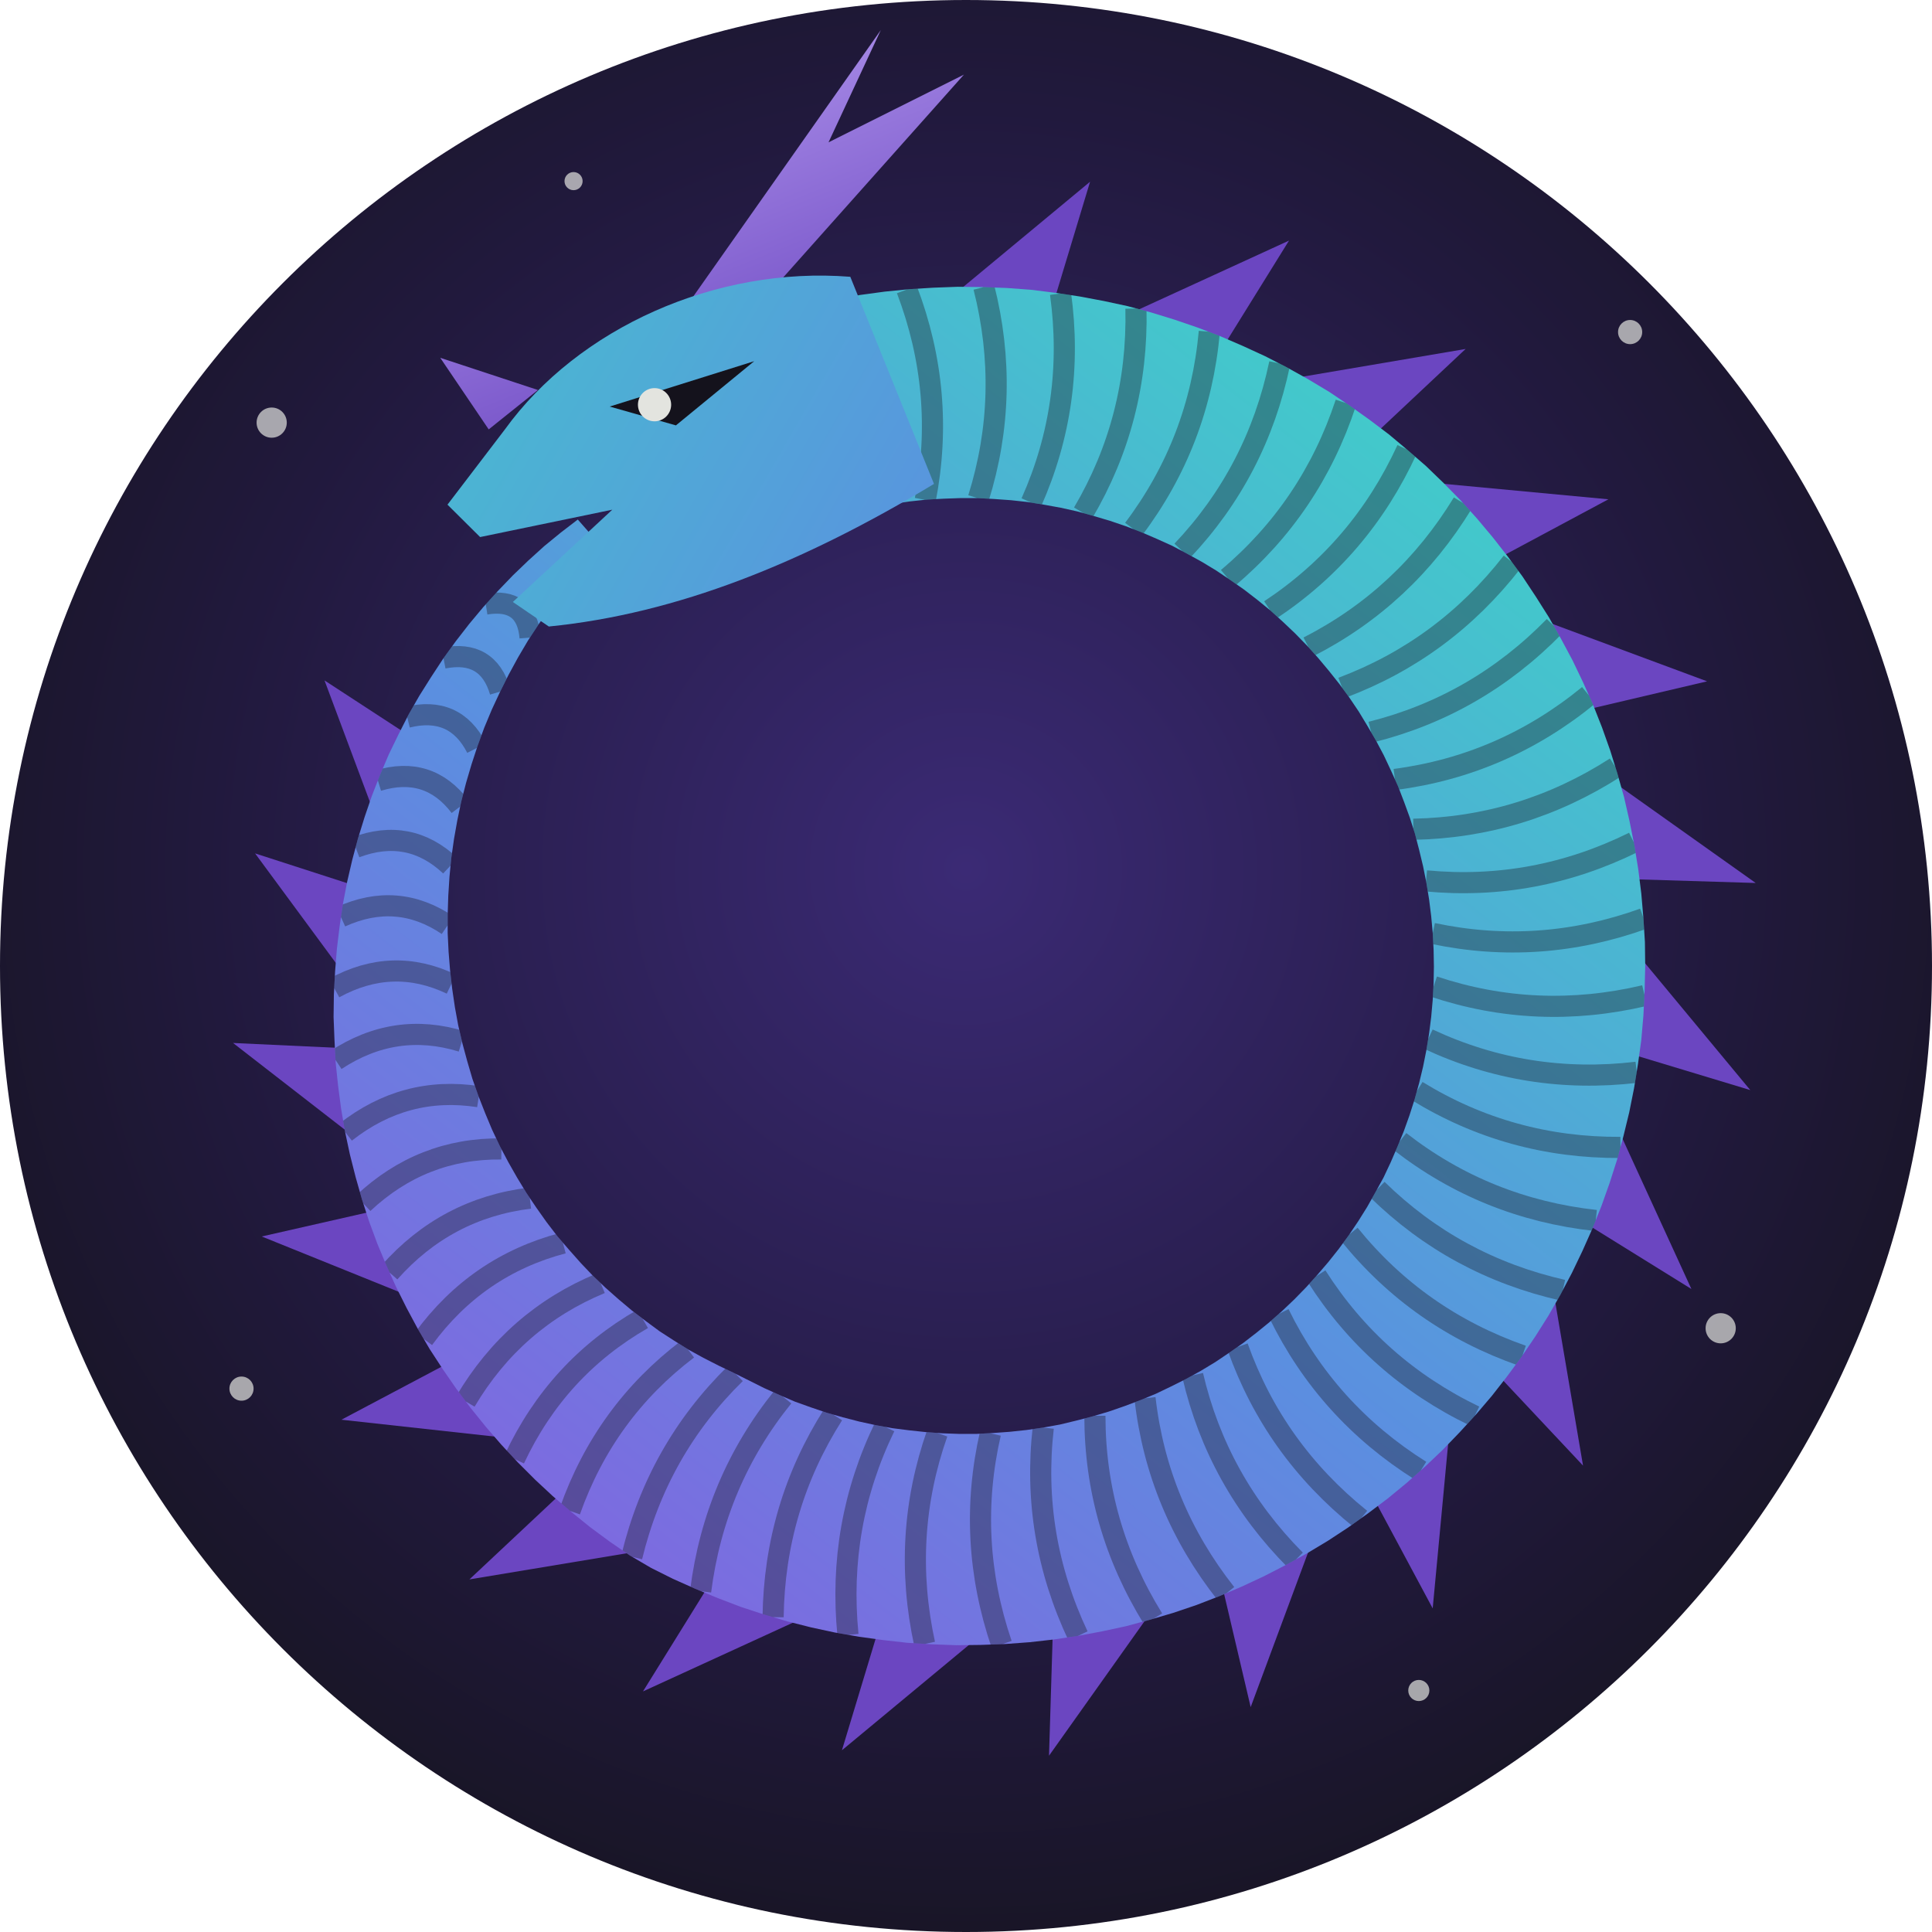
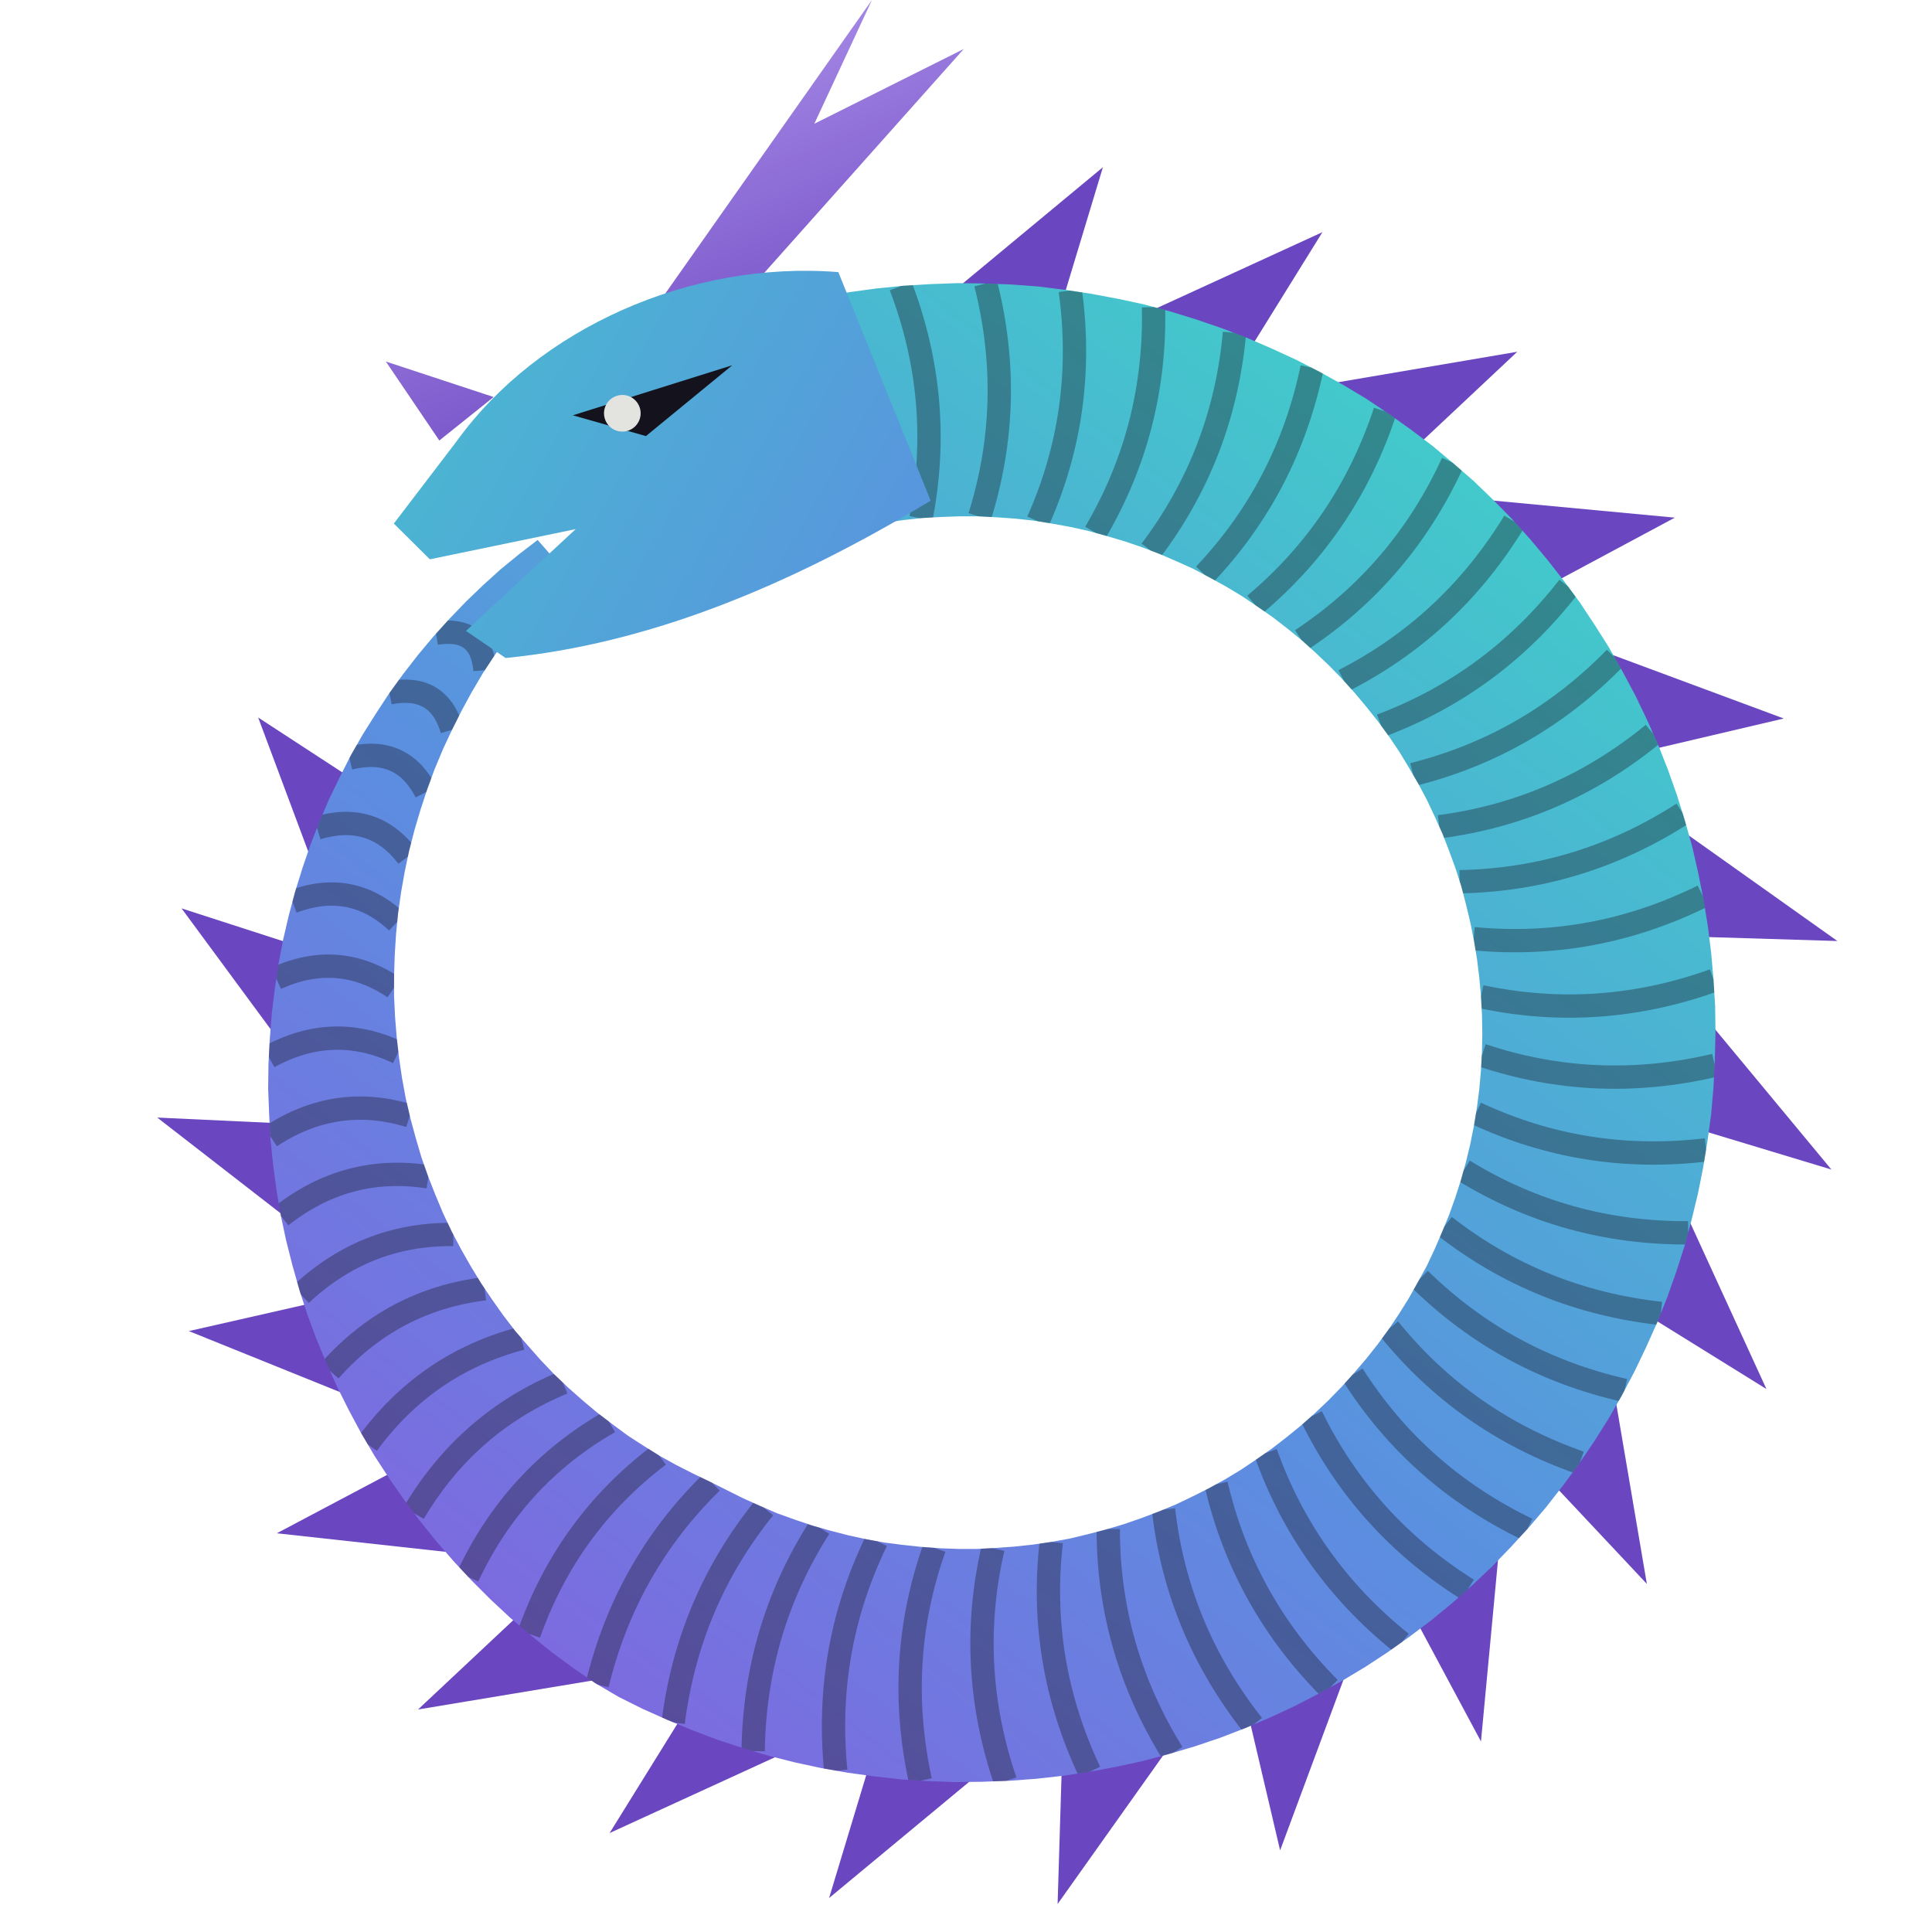
- <svg xmlns="http://www.w3.org/2000/svg" viewBox="0 0 64 64">
+ <svg xmlns="http://www.w3.org/2000/svg" viewBox="3 1 58 58">
  <defs>
    <radialGradient id="bg" cx="0.5" cy="0.45" r="0.6">
      <stop offset="0" stop-color="#3b2a75" />
      <stop offset="0.65" stop-color="#21193d" />
      <stop offset="1" stop-color="#16141f" />
    </radialGradient>
    <linearGradient id="body" gradientUnits="userSpaceOnUse" x1="50" y1="10" x2="14" y2="56">
      <stop offset="0" stop-color="#3dd6c6" />
      <stop offset="0.55" stop-color="#5b8fe0" />
      <stop offset="1" stop-color="#8a5ce0" />
    </linearGradient>
    <linearGradient id="horn" gradientUnits="userSpaceOnUse" x1="0" y1="-12" x2="0" y2="0">
      <stop offset="0" stop-color="#a98de8" />
      <stop offset="1" stop-color="#6b46c1" />
    </linearGradient>
    <clipPath id="clip">
      <path d="M27.71 9.91 L28.50 9.77 L29.31 9.66 L30.11 9.58 L30.92 9.53 L31.73 9.50 L32.54 9.51 L33.35 9.54 L34.16 9.60 L34.96 9.70 L35.76 9.82 L36.56 9.97 L37.35 10.14 L38.13 10.35 L38.91 10.59 L39.67 10.85 L40.43 11.14 L41.17 11.46 L41.91 11.80 L42.63 12.17 L43.33 12.56 L44.03 12.98 L44.70 13.43 L45.36 13.90 L46.01 14.39 L46.63 14.91 L47.24 15.44 L47.82 16.00 L48.39 16.58 L48.93 17.18 L49.45 17.80 L49.95 18.44 L50.43 19.09 L50.88 19.77 L51.31 20.45 L51.71 21.16 L52.09 21.87 L52.44 22.60 L52.77 23.34 L53.07 24.10 L53.34 24.86 L53.58 25.63 L53.80 26.41 L53.98 27.20 L54.14 28.00 L54.27 28.80 L54.37 29.60 L54.44 30.41 L54.49 31.21 L54.50 32.02 L54.48 32.83 L54.44 33.64 L54.37 34.45 L54.26 35.25 L54.13 36.05 L53.97 36.85 L53.78 37.63 L53.57 38.41 L53.32 39.19 L53.05 39.95 L52.75 40.70 L52.42 41.44 L52.07 42.17 L51.69 42.89 L51.29 43.59 L50.86 44.27 L50.40 44.95 L49.92 45.60 L49.42 46.24 L48.90 46.85 L48.35 47.45 L47.79 48.03 L47.20 48.59 L46.59 49.13 L45.97 49.64 L45.32 50.13 L44.66 50.60 L43.99 51.04 L43.29 51.46 L42.58 51.85 L41.86 52.22 L41.13 52.56 L40.38 52.88 L39.63 53.17 L38.86 53.43 L38.08 53.66 L37.30 53.87 L36.51 54.04 L35.71 54.19 L34.91 54.31 L34.11 54.40 L33.30 54.46 L32.49 54.49 L31.68 54.50 L30.87 54.47 L30.06 54.42 L29.26 54.33 L28.46 54.22 L27.66 54.08 L26.87 53.91 L26.08 53.71 L25.30 53.48 L24.54 53.23 L23.78 52.94 L23.03 52.63 L22.29 52.30 L21.57 51.94 L20.87 51.53 L20.20 51.07 L19.55 50.59 L18.92 50.08 L18.31 49.56 L17.72 49.01 L17.16 48.45 L16.61 47.86 L16.09 47.26 L15.59 46.64 L15.12 46.01 L14.67 45.36 L14.24 44.70 L13.84 44.02 L13.47 43.33 L13.12 42.63 L12.80 41.92 L12.50 41.20 L12.23 40.47 L11.99 39.73 L11.78 38.99 L11.59 38.24 L11.43 37.49 L11.30 36.73 L11.20 35.97 L11.12 35.21 L11.08 34.45 L11.05 33.69 L11.06 32.94 L11.10 32.18 L11.16 31.43 L11.25 30.69 L11.36 29.94 L11.50 29.21 L11.67 28.48 L11.86 27.77 L12.08 27.06 L12.32 26.36 L12.59 25.67 L12.88 24.99 L13.20 24.33 L13.53 23.68 L13.89 23.05 L14.28 22.43 L14.68 21.82 L15.10 21.24 L15.55 20.66 L16.01 20.11 L16.49 19.58 L16.99 19.06 L17.50 18.57 L18.03 18.09 L18.58 17.64 L19.14 17.21 L19.93 18.11 L19.47 18.60 L19.04 19.09 L18.62 19.61 L18.23 20.13 L17.85 20.67 L17.49 21.22 L17.16 21.78 L16.85 22.35 L16.56 22.93 L16.29 23.51 L16.04 24.11 L15.82 24.71 L15.62 25.32 L15.44 25.93 L15.28 26.55 L15.15 27.17 L15.04 27.79 L14.95 28.42 L14.89 29.04 L14.85 29.67 L14.83 30.29 L14.83 30.91 L14.86 31.53 L14.91 32.15 L14.98 32.76 L15.07 33.37 L15.18 33.97 L15.32 34.57 L15.48 35.16 L15.65 35.74 L15.85 36.31 L16.07 36.87 L16.30 37.42 L16.56 37.97 L16.84 38.50 L17.13 39.01 L17.44 39.52 L17.77 40.01 L18.11 40.49 L18.47 40.96 L18.85 41.40 L19.24 41.84 L19.64 42.26 L20.06 42.66 L20.49 43.04 L20.93 43.41 L21.39 43.76 L21.85 44.10 L22.33 44.41 L22.81 44.71 L23.30 44.98 L23.81 45.24 L24.31 45.48 L24.81 45.73 L25.31 45.98 L25.82 46.21 L26.33 46.43 L26.86 46.62 L27.39 46.80 L27.92 46.95 L28.46 47.09 L29.01 47.21 L29.56 47.31 L30.11 47.38 L30.67 47.44 L31.22 47.48 L31.78 47.50 L32.34 47.50 L32.90 47.47 L33.45 47.43 L34.01 47.37 L34.56 47.29 L35.11 47.19 L35.65 47.06 L36.19 46.92 L36.73 46.76 L37.25 46.58 L37.78 46.38 L38.29 46.17 L38.79 45.93 L39.29 45.68 L39.78 45.41 L40.26 45.12 L40.72 44.81 L41.18 44.49 L41.62 44.15 L42.05 43.80 L42.47 43.43 L42.88 43.04 L43.27 42.64 L43.64 42.23 L44.00 41.81 L44.35 41.37 L44.68 40.92 L44.99 40.46 L45.29 39.98 L45.56 39.50 L45.83 39.01 L46.07 38.50 L46.29 37.99 L46.50 37.48 L46.69 36.95 L46.86 36.42 L47.01 35.88 L47.14 35.34 L47.25 34.79 L47.34 34.24 L47.41 33.69 L47.46 33.13 L47.49 32.57 L47.50 32.02 L47.49 31.46 L47.46 30.90 L47.41 30.35 L47.34 29.79 L47.25 29.24 L47.14 28.69 L47.01 28.15 L46.87 27.61 L46.70 27.08 L46.51 26.56 L46.31 26.04 L46.08 25.53 L45.84 25.02 L45.58 24.53 L45.30 24.05 L45.01 23.57 L44.70 23.11 L44.37 22.66 L44.02 22.22 L43.66 21.79 L43.29 21.38 L42.90 20.98 L42.50 20.60 L42.08 20.22 L41.65 19.87 L41.21 19.53 L40.75 19.21 L40.29 18.90 L39.81 18.61 L39.32 18.34 L38.83 18.08 L38.32 17.85 L37.81 17.63 L37.29 17.43 L36.76 17.25 L36.22 17.09 L35.68 16.94 L35.14 16.82 L34.59 16.72 L34.04 16.63 L33.49 16.57 L32.93 16.53 L32.37 16.50 L31.81 16.50 L31.26 16.52 L30.70 16.55 L30.14 16.61 L29.59 16.69 L29.04 16.78Z" />
    </clipPath>
  </defs>
-   <circle cx="32" cy="32" r="32" fill="url(#bg)" />
-   <circle cx="9" cy="14" r="0.5" fill="#e3e4df" opacity="0.7" />
-   <circle cx="54" cy="11" r="0.4" fill="#e3e4df" opacity="0.7" />
-   <circle cx="57" cy="44" r="0.5" fill="#e3e4df" opacity="0.7" />
-   <circle cx="8" cy="46" r="0.4" fill="#e3e4df" opacity="0.7" />
-   <circle cx="47" cy="56" r="0.35" fill="#e3e4df" opacity="0.7" />
-   <circle cx="19" cy="6" r="0.3" fill="#e3e4df" opacity="0.7" />
  <g fill="#6b46c1">
    <path d="M31.42 9.91L36.11 6.02L34.88 10.09Z" />
    <path d="M37.16 10.51L42.70 7.97L40.46 11.58Z" />
    <path d="M42.55 12.58L48.55 11.56L45.45 14.47Z" />
    <path d="M47.21 15.97L53.28 16.54L49.53 18.55Z" />
    <path d="M50.84 20.45L56.55 22.57L52.42 23.54Z" />
    <path d="M53.19 25.72L58.16 29.25L53.91 29.12Z" />
    <path d="M54.09 31.42L57.98 36.11L53.91 34.88Z" />
    <path d="M53.49 37.16L56.03 42.70L52.42 40.46Z" />
    <path d="M51.42 42.55L52.44 48.55L49.53 45.45Z" />
    <path d="M48.03 47.21L47.46 53.28L45.45 49.53Z" />
    <path d="M43.55 50.84L41.43 56.55L40.46 52.42Z" />
    <path d="M38.28 53.19L34.75 58.16L34.88 53.91Z" />
    <path d="M32.58 54.09L27.89 57.98L29.12 53.91Z" />
    <path d="M26.84 53.49L21.30 56.03L23.54 52.42Z" />
    <path d="M21.51 51.33L15.55 52.32L18.61 49.45Z" />
    <path d="M17.13 47.67L11.31 47.03L14.86 45.15Z" />
    <path d="M13.92 43.08L8.67 40.96L12.41 40.11Z" />
    <path d="M12.05 37.91L7.72 34.55L11.37 34.72Z" />
    <path d="M11.59 32.53L8.45 28.27L11.76 29.34Z" />
    <path d="M12.54 27.33L10.75 22.54L13.51 24.34Z" />
  </g>
  <path d="M27.71 9.91 L28.50 9.77 L29.31 9.66 L30.11 9.58 L30.92 9.53 L31.73 9.50 L32.54 9.51 L33.35 9.54 L34.16 9.60 L34.96 9.70 L35.76 9.82 L36.56 9.97 L37.35 10.14 L38.13 10.35 L38.91 10.59 L39.67 10.85 L40.43 11.14 L41.17 11.46 L41.91 11.80 L42.63 12.17 L43.33 12.56 L44.03 12.98 L44.70 13.43 L45.36 13.90 L46.01 14.39 L46.63 14.91 L47.24 15.44 L47.82 16.00 L48.39 16.58 L48.93 17.18 L49.45 17.80 L49.95 18.44 L50.43 19.09 L50.88 19.77 L51.31 20.45 L51.71 21.16 L52.09 21.87 L52.44 22.60 L52.77 23.34 L53.07 24.10 L53.34 24.86 L53.58 25.63 L53.80 26.41 L53.98 27.20 L54.14 28.00 L54.27 28.80 L54.37 29.60 L54.44 30.41 L54.49 31.21 L54.50 32.02 L54.48 32.83 L54.44 33.64 L54.37 34.45 L54.26 35.25 L54.13 36.05 L53.97 36.85 L53.78 37.63 L53.57 38.41 L53.32 39.19 L53.05 39.95 L52.75 40.70 L52.42 41.44 L52.07 42.17 L51.69 42.89 L51.29 43.59 L50.86 44.27 L50.40 44.95 L49.92 45.60 L49.42 46.24 L48.90 46.85 L48.35 47.45 L47.79 48.03 L47.20 48.59 L46.59 49.13 L45.97 49.64 L45.32 50.13 L44.66 50.60 L43.99 51.04 L43.29 51.46 L42.58 51.85 L41.86 52.22 L41.13 52.56 L40.38 52.88 L39.63 53.17 L38.86 53.43 L38.08 53.66 L37.30 53.87 L36.51 54.04 L35.71 54.19 L34.91 54.31 L34.11 54.40 L33.30 54.46 L32.49 54.49 L31.68 54.50 L30.87 54.47 L30.06 54.42 L29.26 54.33 L28.46 54.22 L27.66 54.08 L26.87 53.91 L26.08 53.71 L25.30 53.48 L24.54 53.23 L23.78 52.94 L23.03 52.63 L22.29 52.30 L21.57 51.94 L20.87 51.53 L20.20 51.07 L19.55 50.59 L18.92 50.08 L18.31 49.56 L17.72 49.01 L17.16 48.45 L16.61 47.86 L16.09 47.26 L15.59 46.64 L15.12 46.01 L14.67 45.36 L14.24 44.70 L13.84 44.02 L13.47 43.33 L13.12 42.63 L12.80 41.92 L12.50 41.20 L12.23 40.47 L11.99 39.73 L11.78 38.99 L11.59 38.24 L11.43 37.49 L11.30 36.73 L11.20 35.97 L11.12 35.21 L11.08 34.45 L11.05 33.69 L11.06 32.94 L11.10 32.18 L11.16 31.43 L11.25 30.69 L11.36 29.94 L11.50 29.21 L11.67 28.48 L11.86 27.77 L12.08 27.06 L12.32 26.36 L12.59 25.67 L12.88 24.99 L13.20 24.33 L13.53 23.68 L13.89 23.05 L14.28 22.43 L14.68 21.82 L15.10 21.24 L15.55 20.66 L16.01 20.11 L16.49 19.58 L16.99 19.06 L17.50 18.57 L18.03 18.09 L18.58 17.64 L19.14 17.21 L19.93 18.11 L19.47 18.60 L19.04 19.09 L18.62 19.61 L18.23 20.13 L17.85 20.67 L17.49 21.22 L17.16 21.78 L16.85 22.35 L16.56 22.93 L16.29 23.51 L16.04 24.11 L15.82 24.71 L15.62 25.32 L15.44 25.93 L15.28 26.55 L15.15 27.17 L15.04 27.79 L14.95 28.42 L14.89 29.04 L14.85 29.67 L14.83 30.29 L14.83 30.91 L14.86 31.53 L14.91 32.15 L14.98 32.76 L15.07 33.37 L15.18 33.97 L15.32 34.57 L15.48 35.16 L15.65 35.74 L15.85 36.31 L16.07 36.87 L16.30 37.42 L16.56 37.97 L16.84 38.50 L17.13 39.01 L17.44 39.52 L17.77 40.01 L18.11 40.49 L18.47 40.96 L18.85 41.40 L19.24 41.84 L19.64 42.26 L20.06 42.66 L20.49 43.04 L20.93 43.41 L21.39 43.76 L21.85 44.10 L22.33 44.41 L22.81 44.71 L23.30 44.98 L23.81 45.24 L24.31 45.48 L24.81 45.73 L25.31 45.98 L25.82 46.21 L26.33 46.43 L26.86 46.62 L27.39 46.80 L27.92 46.95 L28.46 47.09 L29.01 47.21 L29.56 47.31 L30.11 47.38 L30.67 47.44 L31.22 47.48 L31.78 47.50 L32.34 47.50 L32.90 47.47 L33.45 47.43 L34.01 47.37 L34.56 47.29 L35.11 47.19 L35.65 47.06 L36.19 46.92 L36.73 46.76 L37.25 46.58 L37.78 46.38 L38.29 46.17 L38.79 45.93 L39.29 45.68 L39.78 45.41 L40.26 45.12 L40.72 44.81 L41.18 44.49 L41.62 44.15 L42.05 43.80 L42.47 43.43 L42.88 43.04 L43.27 42.64 L43.64 42.23 L44.00 41.81 L44.35 41.37 L44.68 40.92 L44.99 40.46 L45.29 39.98 L45.56 39.50 L45.83 39.01 L46.07 38.50 L46.29 37.99 L46.50 37.48 L46.69 36.95 L46.86 36.42 L47.01 35.88 L47.14 35.34 L47.25 34.79 L47.34 34.24 L47.41 33.69 L47.46 33.13 L47.49 32.57 L47.50 32.02 L47.49 31.46 L47.46 30.90 L47.41 30.35 L47.34 29.79 L47.25 29.24 L47.14 28.69 L47.01 28.15 L46.87 27.61 L46.70 27.08 L46.51 26.56 L46.31 26.04 L46.08 25.53 L45.84 25.02 L45.58 24.53 L45.30 24.05 L45.01 23.57 L44.70 23.11 L44.37 22.66 L44.02 22.22 L43.66 21.79 L43.29 21.38 L42.90 20.98 L42.50 20.60 L42.08 20.22 L41.65 19.87 L41.21 19.53 L40.75 19.21 L40.29 18.90 L39.81 18.61 L39.32 18.34 L38.83 18.08 L38.32 17.85 L37.81 17.63 L37.29 17.43 L36.76 17.25 L36.22 17.09 L35.68 16.94 L35.14 16.82 L34.59 16.72 L34.04 16.63 L33.49 16.57 L32.93 16.53 L32.37 16.50 L31.81 16.50 L31.26 16.52 L30.70 16.55 L30.14 16.61 L29.59 16.69 L29.04 16.78Z" fill="url(#body)" />
  <g clip-path="url(#clip)" fill="none" stroke="#14121c" stroke-opacity="0.35" stroke-width="0.7">
    <path d="M30.65 16.56Q31.34 13.01 30.04 9.59" />
    <path d="M32.41 16.51Q33.49 13.06 32.59 9.51" />
    <path d="M34.16 16.65Q35.63 13.35 35.13 9.72" />
    <path d="M35.88 16.99Q37.71 13.88 37.63 10.22" />
    <path d="M37.55 17.53Q39.73 14.64 40.06 10.99" />
    <path d="M39.16 18.25Q41.64 15.63 42.39 12.04" />
    <path d="M40.67 19.15Q43.43 16.83 44.58 13.35" />
    <path d="M42.07 20.21Q45.08 18.22 46.61 14.89" />
    <path d="M43.34 21.43Q46.55 19.79 48.46 16.66" />
    <path d="M44.46 22.78Q47.84 21.51 50.09 18.62" />
    <path d="M45.42 24.25Q48.93 23.37 51.49 20.75" />
    <path d="M46.21 25.82Q49.80 25.35 52.63 23.03" />
    <path d="M46.82 27.47Q50.44 27.40 53.52 25.42" />
    <path d="M47.24 29.18Q50.84 29.52 54.12 27.90" />
    <path d="M47.46 30.92Q51.00 31.67 54.45 30.43" />
    <path d="M47.49 32.68Q50.91 33.82 54.48 32.98" />
    <path d="M47.31 34.42Q50.58 35.95 54.22 35.52" />
    <path d="M46.94 36.14Q50.02 38.03 53.68 38.01" />
    <path d="M46.37 37.81Q49.22 40.03 52.86 40.43" />
    <path d="M45.62 39.40Q48.20 41.93 51.77 42.74" />
    <path d="M44.70 40.89Q46.97 43.70 50.43 44.91" />
    <path d="M43.61 42.27Q45.55 45.32 48.85 46.91" />
    <path d="M42.37 43.52Q43.96 46.77 47.06 48.72" />
    <path d="M41.00 44.62Q42.21 48.02 45.07 50.32" />
    <path d="M39.51 45.56Q40.33 49.08 42.91 51.68" />
    <path d="M37.93 46.32Q38.34 49.91 40.61 52.79" />
    <path d="M36.27 46.90Q36.27 50.51 38.20 53.63" />
    <path d="M34.56 47.29Q34.15 50.88 35.71 54.19" />
    <path d="M32.81 47.48Q32.00 51.00 33.18 54.47" />
    <path d="M31.05 47.47Q29.85 50.88 30.63 54.46" />
    <path d="M29.31 47.26Q27.73 50.51 28.09 54.16" />
    <path d="M27.60 46.86Q25.66 49.91 25.61 53.57" />
    <path d="M25.94 46.27Q23.67 49.08 23.21 52.71" />
    <path d="M24.36 45.50Q21.79 48.02 20.93 51.57" />
    <path d="M22.78 44.69Q20.04 46.77 18.88 50.05" />
    <path d="M21.29 43.69Q18.45 45.32 17.04 48.33" />
    <path d="M19.90 42.51Q17.03 43.70 15.42 46.42" />
    <path d="M18.65 41.18Q15.80 41.93 14.03 44.35" />
    <path d="M17.55 39.69Q14.78 40.03 12.90 42.15" />
    <path d="M16.61 38.06Q13.98 38.03 12.03 39.86" />
    <path d="M15.86 36.33Q13.42 35.95 11.44 37.51" />
    <path d="M15.30 34.50Q13.09 33.82 11.12 35.12" />
    <path d="M14.95 32.60Q13.00 31.67 11.07 32.73" />
    <path d="M14.83 30.65Q13.16 29.52 11.29 30.37" />
    <path d="M14.92 28.68Q13.56 27.40 11.78 28.07" />
    <path d="M15.24 26.72Q14.20 25.35 12.52 25.86" />
    <path d="M15.79 24.78Q15.07 23.37 13.49 23.76" />
    <path d="M16.57 22.91Q16.16 21.51 14.69 21.80" />
    <path d="M17.56 21.12Q17.45 19.79 16.09 20.01" />
  </g>
  <g transform="translate(24.88 14.38) rotate(158.00) scale(1 -1)">
    <path d="M-2.5 -4.2 L-11 -8.4 L-6 -8 L-9 -10.8 L0.6 -4.6Z" fill="url(#horn)" />
    <path d="M-5 -3.6 C-1 -5.6 4 -5.4 7.5 -3.2 L10.2 -1.6 L9.6 -0.2 L5.2 0.6 L9.4 2.2 L8.6 3.4 C4.5 4.6 0 4.6 -5 3.8 Z" fill="url(#body)" />
    <path d="M-1 -2.2 L4 -2.6 L2.2 -1.2Z" fill="#14121c" />
    <circle cx="2.6" cy="-2.1" r="0.55" fill="#e3e4df" />
    <path d="M6 -4 L8.6 -6.2 L8 -3.4Z" fill="url(#horn)" />
  </g>
</svg>
